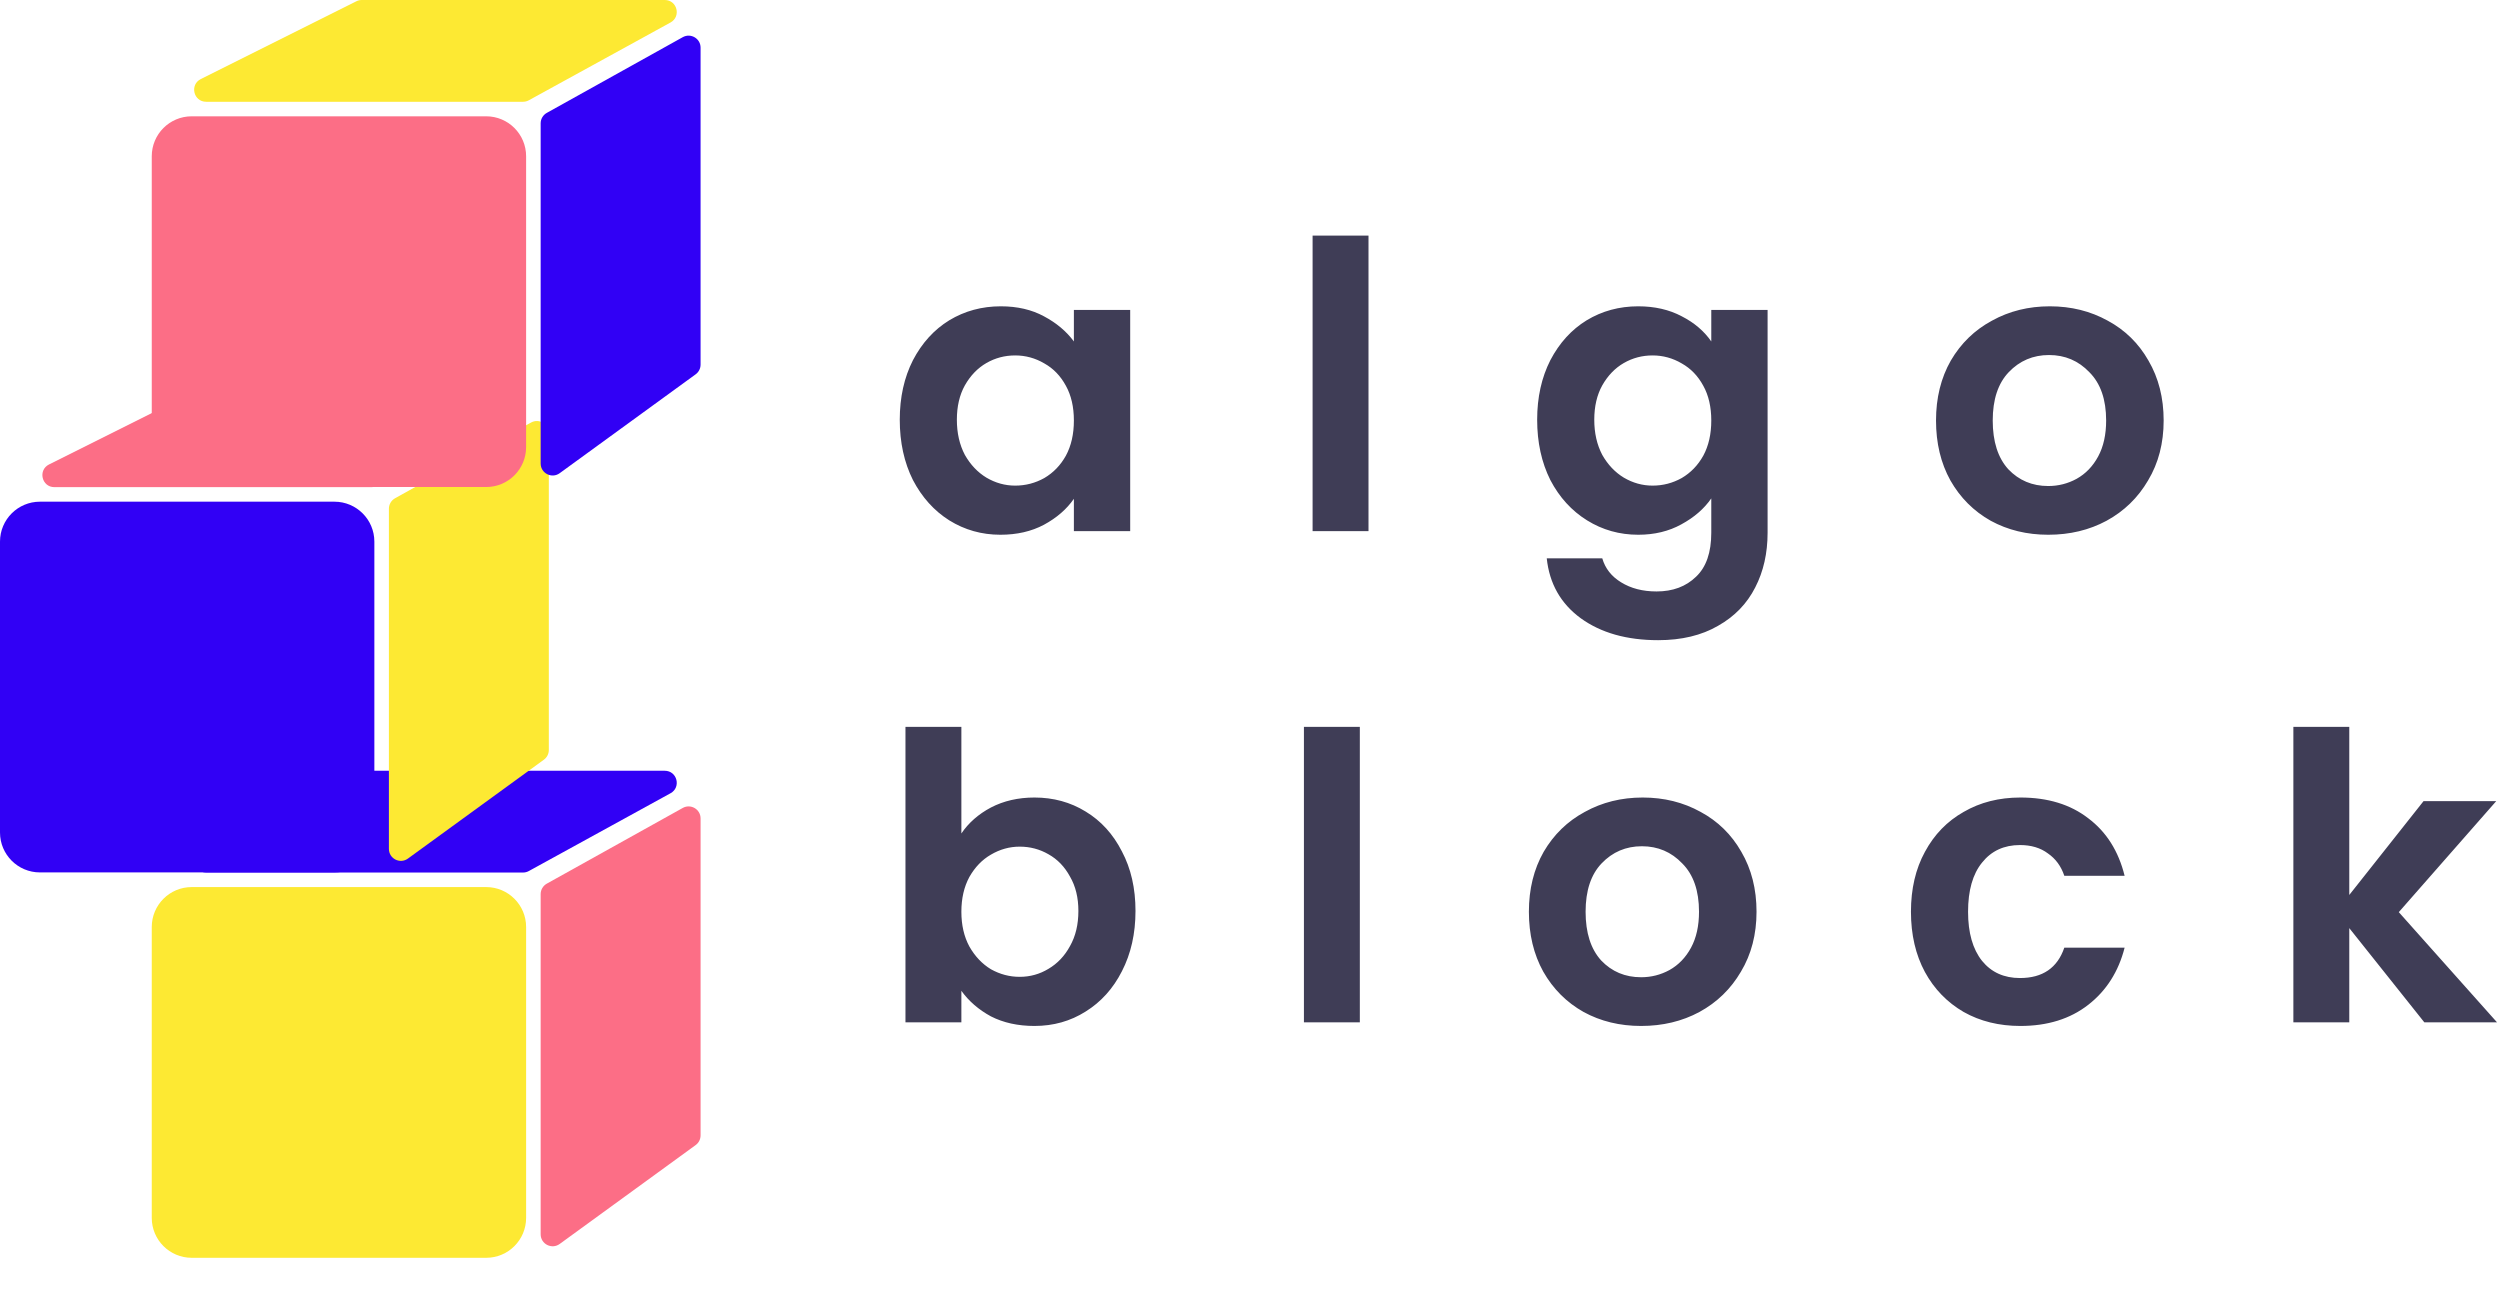
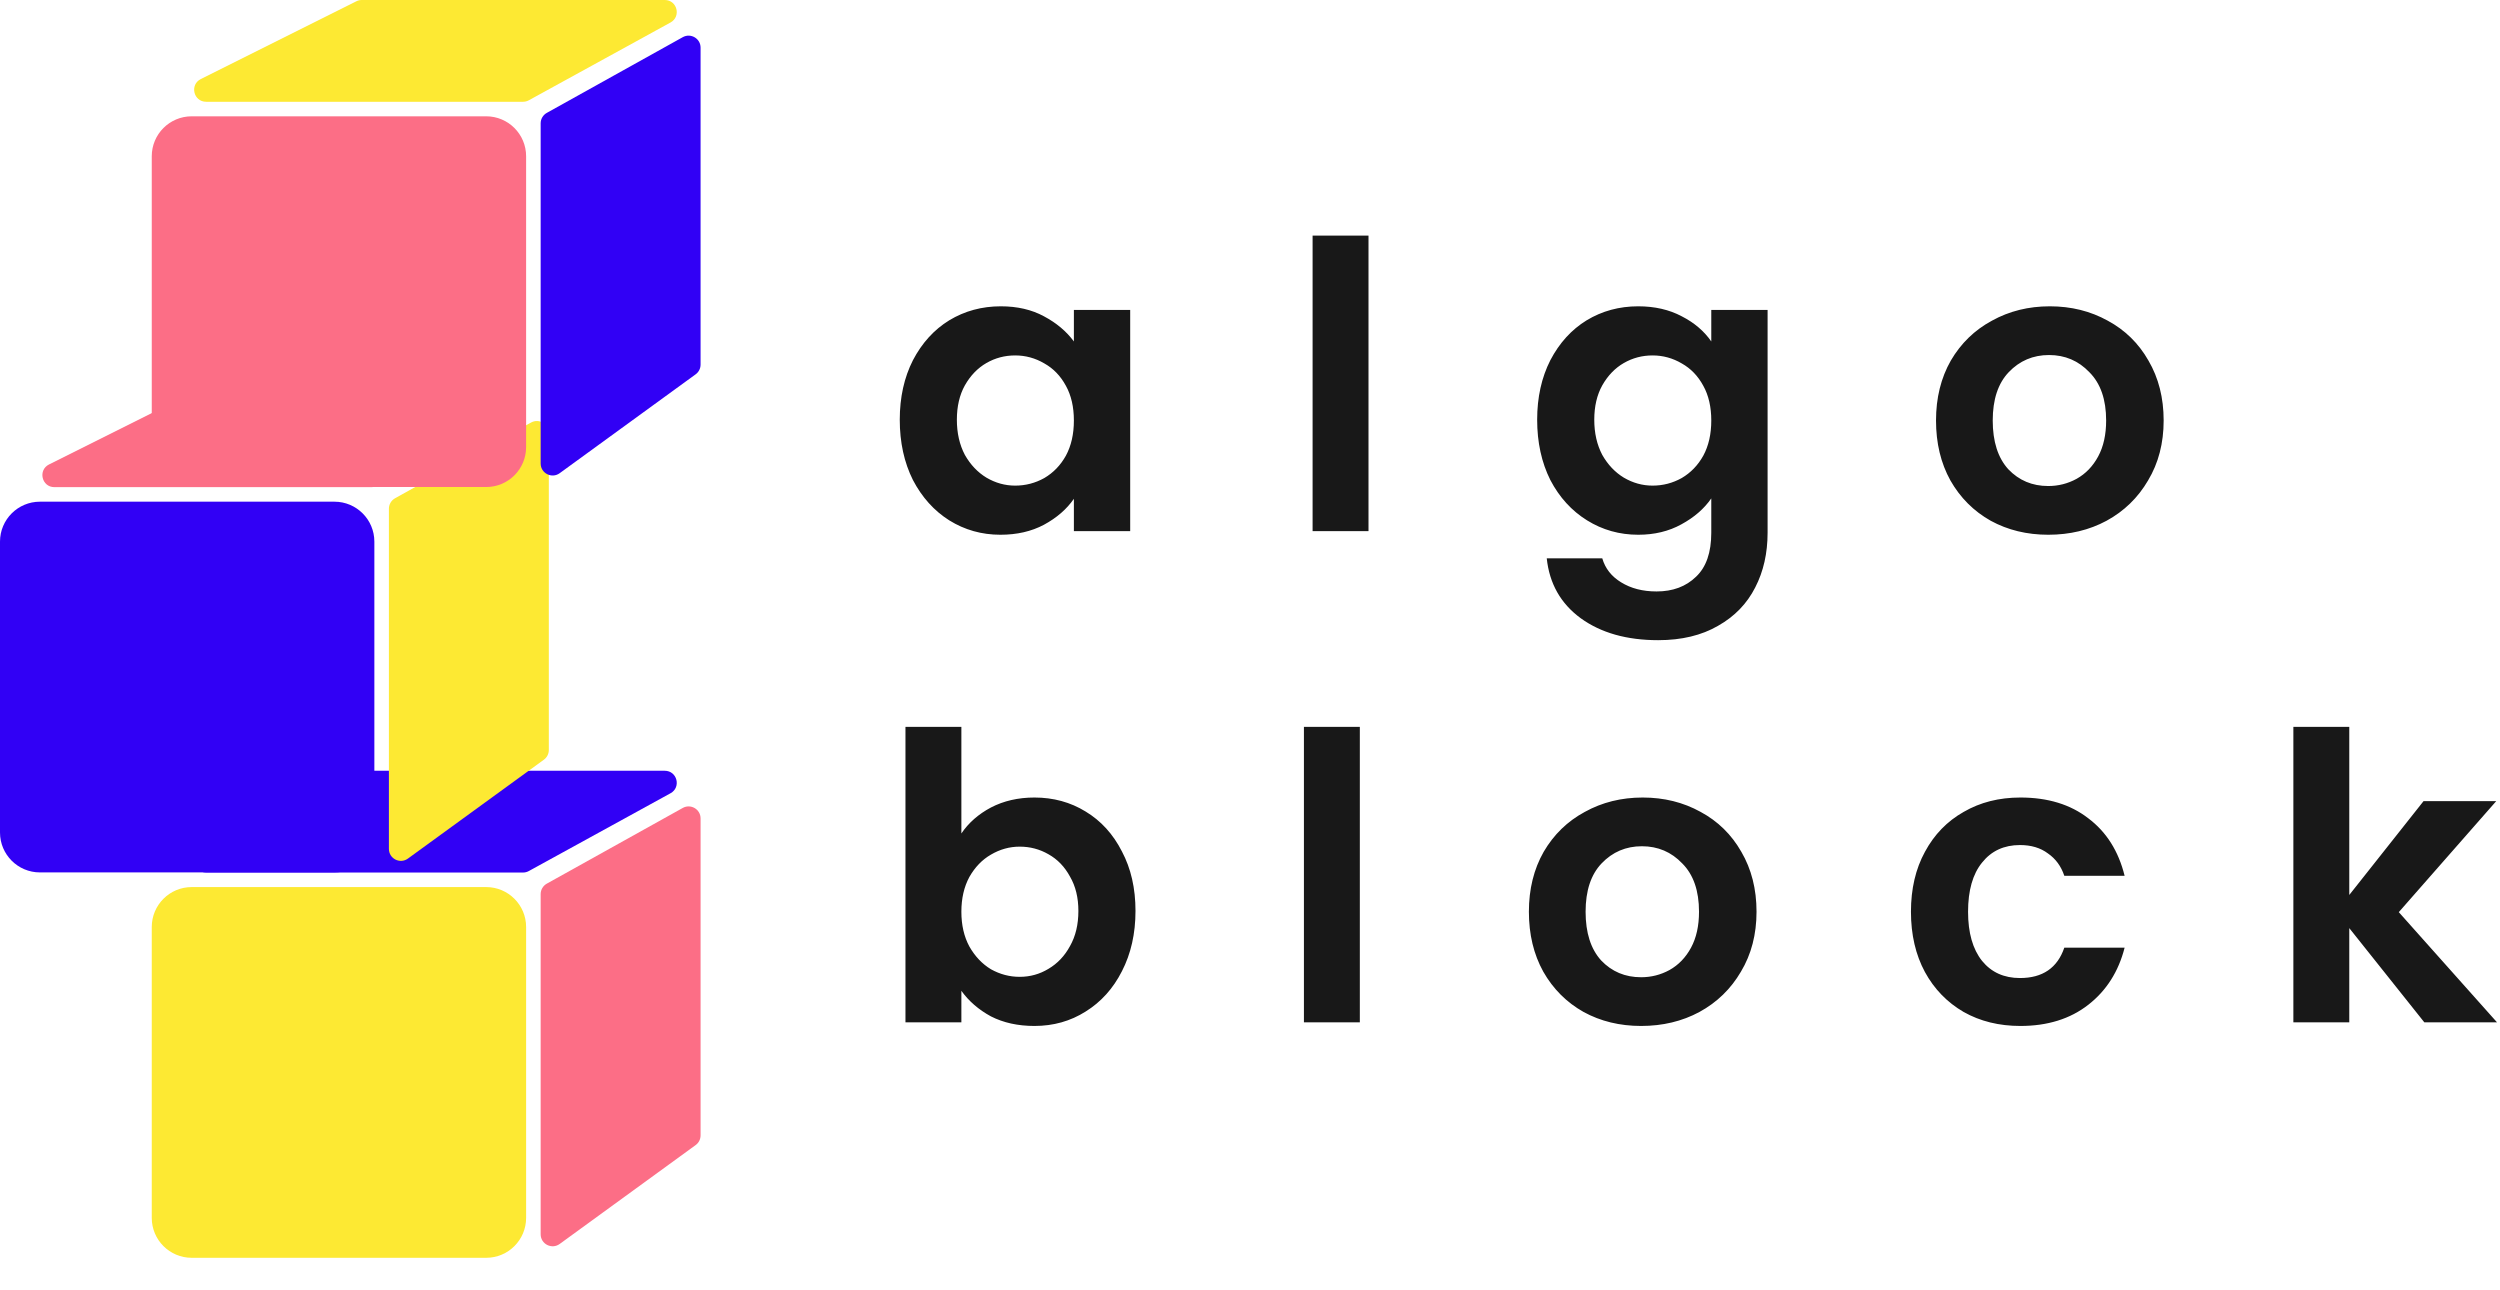
<svg xmlns="http://www.w3.org/2000/svg" width="626" height="323" viewBox="0 0 626 323" fill="none">
  <path d="M89.242 193.317C89.659 193.108 90.118 193 90.584 193H166.457C169.561 193 170.621 197.136 167.901 198.63L132.414 218.112C131.972 218.355 131.475 218.483 130.971 218.483H51.618C48.453 218.483 47.445 214.215 50.277 212.799L89.242 193.317Z" fill="#3100F5" />
  <path d="M135.38 223.886C135.38 222.798 135.97 221.795 136.921 221.265L170.965 202.309C172.965 201.195 175.425 202.641 175.425 204.93V284.302C175.425 285.262 174.965 286.164 174.189 286.728L140.145 311.488C138.162 312.93 135.38 311.513 135.38 309.062V223.886Z" fill="#FC6E86" />
  <rect x="38" y="222.123" width="93.74" height="92.83" rx="10" fill="#FDE933" />
  <path d="M51.242 96.817C51.659 96.608 52.118 96.5 52.584 96.5H128.457C131.561 96.5 132.621 100.636 129.901 102.13L94.414 121.612C93.972 121.855 93.475 121.983 92.971 121.983H13.618C10.453 121.983 9.445 117.715 12.277 116.299L51.242 96.817Z" fill="#FC6E86" />
  <path d="M97.38 127.386C97.38 126.298 97.97 125.295 98.921 124.765L132.965 105.809C134.965 104.695 137.425 106.141 137.425 108.43V187.802C137.425 188.762 136.965 189.664 136.189 190.228L102.145 214.988C100.162 216.43 97.38 215.013 97.38 212.562V127.386Z" fill="#FDE933" />
  <rect y="125.623" width="93.74" height="92.83" rx="10" fill="#3100F5" />
  <path d="M89.242 0.317C89.659 0.108 90.118 0 90.584 0H166.457C169.561 0 170.621 4.136 167.901 5.63L132.414 25.112C131.972 25.355 131.475 25.483 130.971 25.483H51.618C48.453 25.483 47.445 21.215 50.277 19.799L89.242 0.317Z" fill="#FDE933" />
  <path d="M135.38 30.886C135.38 29.798 135.97 28.795 136.921 28.265L170.965 9.309C172.965 8.195 175.425 9.641 175.425 11.93V91.302C175.425 92.262 174.965 93.164 174.189 93.728L140.145 118.488C138.162 119.93 135.38 118.513 135.38 116.062V30.886Z" fill="#3100F5" />
  <rect x="38" y="29.123" width="93.74" height="92.83" rx="10" fill="#FC6E86" />
-   <path d="M225.3 105.1C225.3 99.5 226.4 94.533 228.6 90.2C230.867 85.867 233.9 82.533 237.7 80.2C241.567 77.867 245.867 76.7 250.6 76.7C254.733 76.7 258.333 77.533 261.4 79.2C264.533 80.867 267.033 82.967 268.9 85.5V77.6H283V133H268.9V124.9C267.1 127.5 264.6 129.667 261.4 131.4C258.267 133.067 254.633 133.9 250.5 133.9C245.833 133.9 241.567 132.7 237.7 130.3C233.9 127.9 230.867 124.533 228.6 120.2C226.4 115.8 225.3 110.767 225.3 105.1ZM268.9 105.3C268.9 101.9 268.233 99 266.9 96.6C265.567 94.133 263.767 92.267 261.5 91C259.233 89.667 256.8 89 254.2 89C251.6 89 249.2 89.633 247 90.9C244.8 92.167 243 94.033 241.6 96.5C240.267 98.9 239.6 101.767 239.6 105.1C239.6 108.433 240.267 111.367 241.6 113.9C243 116.367 244.8 118.267 247 119.6C249.267 120.933 251.667 121.6 254.2 121.6C256.8 121.6 259.233 120.967 261.5 119.7C263.767 118.367 265.567 116.5 266.9 114.1C268.233 111.633 268.9 108.7 268.9 105.3ZM342.673 59V133H328.673V59H342.673ZM410.205 76.7C414.339 76.7 417.972 77.533 421.105 79.2C424.239 80.8 426.705 82.9 428.505 85.5V77.6H442.605V133.4C442.605 138.533 441.572 143.1 439.505 147.1C437.439 151.167 434.339 154.367 430.205 156.7C426.072 159.1 421.072 160.3 415.205 160.3C407.339 160.3 400.872 158.467 395.805 154.8C390.805 151.133 387.972 146.133 387.305 139.8H401.205C401.939 142.333 403.505 144.333 405.905 145.8C408.372 147.333 411.339 148.1 414.805 148.1C418.872 148.1 422.172 146.867 424.705 144.4C427.239 142 428.505 138.333 428.505 133.4V124.8C426.705 127.4 424.205 129.567 421.005 131.3C417.872 133.033 414.272 133.9 410.205 133.9C405.539 133.9 401.272 132.7 397.405 130.3C393.539 127.9 390.472 124.533 388.205 120.2C386.005 115.8 384.905 110.767 384.905 105.1C384.905 99.5 386.005 94.533 388.205 90.2C390.472 85.867 393.505 82.533 397.305 80.2C401.172 77.867 405.472 76.7 410.205 76.7ZM428.505 105.3C428.505 101.9 427.839 99 426.505 96.6C425.172 94.133 423.372 92.267 421.105 91C418.839 89.667 416.405 89 413.805 89C411.205 89 408.805 89.633 406.605 90.9C404.405 92.167 402.605 94.033 401.205 96.5C399.872 98.9 399.205 101.767 399.205 105.1C399.205 108.433 399.872 111.367 401.205 113.9C402.605 116.367 404.405 118.267 406.605 119.6C408.872 120.933 411.272 121.6 413.805 121.6C416.405 121.6 418.839 120.967 421.105 119.7C423.372 118.367 425.172 116.5 426.505 114.1C427.839 111.633 428.505 108.7 428.505 105.3ZM512.879 133.9C507.546 133.9 502.746 132.733 498.479 130.4C494.212 128 490.846 124.633 488.379 120.3C485.979 115.967 484.779 110.967 484.779 105.3C484.779 99.633 486.012 94.633 488.479 90.3C491.012 85.967 494.446 82.633 498.779 80.3C503.112 77.9 507.946 76.7 513.279 76.7C518.612 76.7 523.446 77.9 527.779 80.3C532.112 82.633 535.512 85.967 537.979 90.3C540.512 94.633 541.779 99.633 541.779 105.3C541.779 110.967 540.479 115.967 537.879 120.3C535.346 124.633 531.879 128 527.479 130.4C523.146 132.733 518.279 133.9 512.879 133.9ZM512.879 121.7C515.412 121.7 517.779 121.1 519.979 119.9C522.246 118.633 524.046 116.767 525.379 114.3C526.712 111.833 527.379 108.833 527.379 105.3C527.379 100.033 525.979 96 523.179 93.2C520.446 90.333 517.079 88.9 513.079 88.9C509.079 88.9 505.712 90.333 502.979 93.2C500.312 96 498.979 100.033 498.979 105.3C498.979 110.567 500.279 114.633 502.879 117.5C505.546 120.3 508.879 121.7 512.879 121.7Z" fill="#3F3D56" />
-   <path d="M240.728 208.7C242.528 206.033 244.995 203.867 248.128 202.2C251.328 200.533 254.961 199.7 259.028 199.7C263.761 199.7 268.028 200.867 271.828 203.2C275.695 205.533 278.728 208.867 280.928 213.2C283.195 217.467 284.328 222.433 284.328 228.1C284.328 233.767 283.195 238.8 280.928 243.2C278.728 247.533 275.695 250.9 271.828 253.3C268.028 255.7 263.761 256.9 259.028 256.9C254.895 256.9 251.261 256.1 248.128 254.5C245.061 252.833 242.595 250.7 240.728 248.1V256H226.728V182H240.728V208.7ZM270.028 228.1C270.028 224.767 269.328 221.9 267.928 219.5C266.595 217.033 264.795 215.167 262.528 213.9C260.328 212.633 257.928 212 255.328 212C252.795 212 250.395 212.667 248.128 214C245.928 215.267 244.128 217.133 242.728 219.6C241.395 222.067 240.728 224.967 240.728 228.3C240.728 231.633 241.395 234.533 242.728 237C244.128 239.467 245.928 241.367 248.128 242.7C250.395 243.967 252.795 244.6 255.328 244.6C257.928 244.6 260.328 243.933 262.528 242.6C264.795 241.267 266.595 239.367 267.928 236.9C269.328 234.433 270.028 231.5 270.028 228.1ZM340.502 182V256H326.502V182H340.502ZM410.934 256.9C405.6 256.9 400.8 255.733 396.534 253.4C392.267 251 388.9 247.633 386.434 243.3C384.034 238.967 382.834 233.967 382.834 228.3C382.834 222.633 384.067 217.633 386.534 213.3C389.067 208.967 392.5 205.633 396.834 203.3C401.167 200.9 406 199.7 411.334 199.7C416.667 199.7 421.5 200.9 425.834 203.3C430.167 205.633 433.567 208.967 436.034 213.3C438.567 217.633 439.834 222.633 439.834 228.3C439.834 233.967 438.534 238.967 435.934 243.3C433.4 247.633 429.934 251 425.534 253.4C421.2 255.733 416.334 256.9 410.934 256.9ZM410.934 244.7C413.467 244.7 415.834 244.1 418.034 242.9C420.3 241.633 422.1 239.767 423.434 237.3C424.767 234.833 425.434 231.833 425.434 228.3C425.434 223.033 424.034 219 421.234 216.2C418.5 213.333 415.134 211.9 411.134 211.9C407.134 211.9 403.767 213.333 401.034 216.2C398.367 219 397.034 223.033 397.034 228.3C397.034 233.567 398.334 237.633 400.934 240.5C403.6 243.3 406.934 244.7 410.934 244.7ZM478.503 228.3C478.503 222.567 479.67 217.567 482.003 213.3C484.336 208.967 487.57 205.633 491.703 203.3C495.836 200.9 500.57 199.7 505.903 199.7C512.77 199.7 518.436 201.433 522.903 204.9C527.436 208.3 530.47 213.1 532.003 219.3H516.903C516.103 216.9 514.736 215.033 512.803 213.7C510.936 212.3 508.603 211.6 505.803 211.6C501.803 211.6 498.636 213.067 496.303 216C493.97 218.867 492.803 222.967 492.803 228.3C492.803 233.567 493.97 237.667 496.303 240.6C498.636 243.467 501.803 244.9 505.803 244.9C511.47 244.9 515.17 242.367 516.903 237.3H532.003C530.47 243.3 527.436 248.067 522.903 251.6C518.37 255.133 512.703 256.9 505.903 256.9C500.57 256.9 495.836 255.733 491.703 253.4C487.57 251 484.336 247.667 482.003 243.4C479.67 239.067 478.503 234.033 478.503 228.3ZM607.059 256L588.259 232.4V256H574.259V182H588.259V224.1L606.859 200.6H625.059L600.659 228.4L625.259 256H607.059Z" fill="#3F3D56" />
+   <path d="M225.3 105.1C225.3 99.5 226.4 94.533 228.6 90.2C230.867 85.867 233.9 82.533 237.7 80.2C241.567 77.867 245.867 76.7 250.6 76.7C254.733 76.7 258.333 77.533 261.4 79.2C264.533 80.867 267.033 82.967 268.9 85.5V77.6H283V133H268.9V124.9C267.1 127.5 264.6 129.667 261.4 131.4C258.267 133.067 254.633 133.9 250.5 133.9C245.833 133.9 241.567 132.7 237.7 130.3C233.9 127.9 230.867 124.533 228.6 120.2C226.4 115.8 225.3 110.767 225.3 105.1ZM268.9 105.3C268.9 101.9 268.233 99 266.9 96.6C265.567 94.133 263.767 92.267 261.5 91C259.233 89.667 256.8 89 254.2 89C251.6 89 249.2 89.633 247 90.9C244.8 92.167 243 94.033 241.6 96.5C240.267 98.9 239.6 101.767 239.6 105.1C239.6 108.433 240.267 111.367 241.6 113.9C243 116.367 244.8 118.267 247 119.6C249.267 120.933 251.667 121.6 254.2 121.6C256.8 121.6 259.233 120.967 261.5 119.7C263.767 118.367 265.567 116.5 266.9 114.1C268.233 111.633 268.9 108.7 268.9 105.3ZM342.673 59V133H328.673V59H342.673ZM410.205 76.7C414.339 76.7 417.972 77.533 421.105 79.2C424.239 80.8 426.705 82.9 428.505 85.5V77.6H442.605V133.4C442.605 138.533 441.572 143.1 439.505 147.1C437.439 151.167 434.339 154.367 430.205 156.7C426.072 159.1 421.072 160.3 415.205 160.3C407.339 160.3 400.872 158.467 395.805 154.8C390.805 151.133 387.972 146.133 387.305 139.8H401.205C401.939 142.333 403.505 144.333 405.905 145.8C408.372 147.333 411.339 148.1 414.805 148.1C418.872 148.1 422.172 146.867 424.705 144.4C427.239 142 428.505 138.333 428.505 133.4V124.8C426.705 127.4 424.205 129.567 421.005 131.3C417.872 133.033 414.272 133.9 410.205 133.9C405.539 133.9 401.272 132.7 397.405 130.3C393.539 127.9 390.472 124.533 388.205 120.2C386.005 115.8 384.905 110.767 384.905 105.1C384.905 99.5 386.005 94.533 388.205 90.2C390.472 85.867 393.505 82.533 397.305 80.2C401.172 77.867 405.472 76.7 410.205 76.7ZM428.505 105.3C428.505 101.9 427.839 99 426.505 96.6C425.172 94.133 423.372 92.267 421.105 91C418.839 89.667 416.405 89 413.805 89C411.205 89 408.805 89.633 406.605 90.9C404.405 92.167 402.605 94.033 401.205 96.5C399.872 98.9 399.205 101.767 399.205 105.1C399.205 108.433 399.872 111.367 401.205 113.9C402.605 116.367 404.405 118.267 406.605 119.6C408.872 120.933 411.272 121.6 413.805 121.6C416.405 121.6 418.839 120.967 421.105 119.7C423.372 118.367 425.172 116.5 426.505 114.1C427.839 111.633 428.505 108.7 428.505 105.3ZM512.879 133.9C507.546 133.9 502.746 132.733 498.479 130.4C494.212 128 490.846 124.633 488.379 120.3C485.979 115.967 484.779 110.967 484.779 105.3C484.779 99.633 486.012 94.633 488.479 90.3C491.012 85.967 494.446 82.633 498.779 80.3C503.112 77.9 507.946 76.7 513.279 76.7C518.612 76.7 523.446 77.9 527.779 80.3C532.112 82.633 535.512 85.967 537.979 90.3C540.512 94.633 541.779 99.633 541.779 105.3C541.779 110.967 540.479 115.967 537.879 120.3C535.346 124.633 531.879 128 527.479 130.4C523.146 132.733 518.279 133.9 512.879 133.9ZM512.879 121.7C515.412 121.7 517.779 121.1 519.979 119.9C522.246 118.633 524.046 116.767 525.379 114.3C526.712 111.833 527.379 108.833 527.379 105.3C527.379 100.033 525.979 96 523.179 93.2C520.446 90.333 517.079 88.9 513.079 88.9C509.079 88.9 505.712 90.333 502.979 93.2C500.312 96 498.979 100.033 498.979 105.3C498.979 110.567 500.279 114.633 502.879 117.5C505.546 120.3 508.879 121.7 512.879 121.7Z" fill="#181818" />
+   <path d="M240.728 208.7C242.528 206.033 244.995 203.867 248.128 202.2C251.328 200.533 254.961 199.7 259.028 199.7C263.761 199.7 268.028 200.867 271.828 203.2C275.695 205.533 278.728 208.867 280.928 213.2C283.195 217.467 284.328 222.433 284.328 228.1C284.328 233.767 283.195 238.8 280.928 243.2C278.728 247.533 275.695 250.9 271.828 253.3C268.028 255.7 263.761 256.9 259.028 256.9C254.895 256.9 251.261 256.1 248.128 254.5C245.061 252.833 242.595 250.7 240.728 248.1V256H226.728V182H240.728V208.7ZM270.028 228.1C270.028 224.767 269.328 221.9 267.928 219.5C266.595 217.033 264.795 215.167 262.528 213.9C260.328 212.633 257.928 212 255.328 212C252.795 212 250.395 212.667 248.128 214C245.928 215.267 244.128 217.133 242.728 219.6C241.395 222.067 240.728 224.967 240.728 228.3C240.728 231.633 241.395 234.533 242.728 237C244.128 239.467 245.928 241.367 248.128 242.7C250.395 243.967 252.795 244.6 255.328 244.6C257.928 244.6 260.328 243.933 262.528 242.6C264.795 241.267 266.595 239.367 267.928 236.9C269.328 234.433 270.028 231.5 270.028 228.1ZM340.502 182V256H326.502V182H340.502ZM410.934 256.9C405.6 256.9 400.8 255.733 396.534 253.4C392.267 251 388.9 247.633 386.434 243.3C384.034 238.967 382.834 233.967 382.834 228.3C382.834 222.633 384.067 217.633 386.534 213.3C389.067 208.967 392.5 205.633 396.834 203.3C401.167 200.9 406 199.7 411.334 199.7C416.667 199.7 421.5 200.9 425.834 203.3C430.167 205.633 433.567 208.967 436.034 213.3C438.567 217.633 439.834 222.633 439.834 228.3C439.834 233.967 438.534 238.967 435.934 243.3C433.4 247.633 429.934 251 425.534 253.4C421.2 255.733 416.334 256.9 410.934 256.9ZM410.934 244.7C413.467 244.7 415.834 244.1 418.034 242.9C420.3 241.633 422.1 239.767 423.434 237.3C424.767 234.833 425.434 231.833 425.434 228.3C425.434 223.033 424.034 219 421.234 216.2C418.5 213.333 415.134 211.9 411.134 211.9C407.134 211.9 403.767 213.333 401.034 216.2C398.367 219 397.034 223.033 397.034 228.3C397.034 233.567 398.334 237.633 400.934 240.5C403.6 243.3 406.934 244.7 410.934 244.7ZM478.503 228.3C478.503 222.567 479.67 217.567 482.003 213.3C484.336 208.967 487.57 205.633 491.703 203.3C495.836 200.9 500.57 199.7 505.903 199.7C512.77 199.7 518.436 201.433 522.903 204.9C527.436 208.3 530.47 213.1 532.003 219.3H516.903C516.103 216.9 514.736 215.033 512.803 213.7C510.936 212.3 508.603 211.6 505.803 211.6C501.803 211.6 498.636 213.067 496.303 216C493.97 218.867 492.803 222.967 492.803 228.3C492.803 233.567 493.97 237.667 496.303 240.6C498.636 243.467 501.803 244.9 505.803 244.9C511.47 244.9 515.17 242.367 516.903 237.3H532.003C530.47 243.3 527.436 248.067 522.903 251.6C518.37 255.133 512.703 256.9 505.903 256.9C500.57 256.9 495.836 255.733 491.703 253.4C487.57 251 484.336 247.667 482.003 243.4C479.67 239.067 478.503 234.033 478.503 228.3ZM607.059 256L588.259 232.4V256H574.259V182H588.259V224.1L606.859 200.6H625.059L600.659 228.4L625.259 256H607.059Z" fill="#181818" />
</svg>
